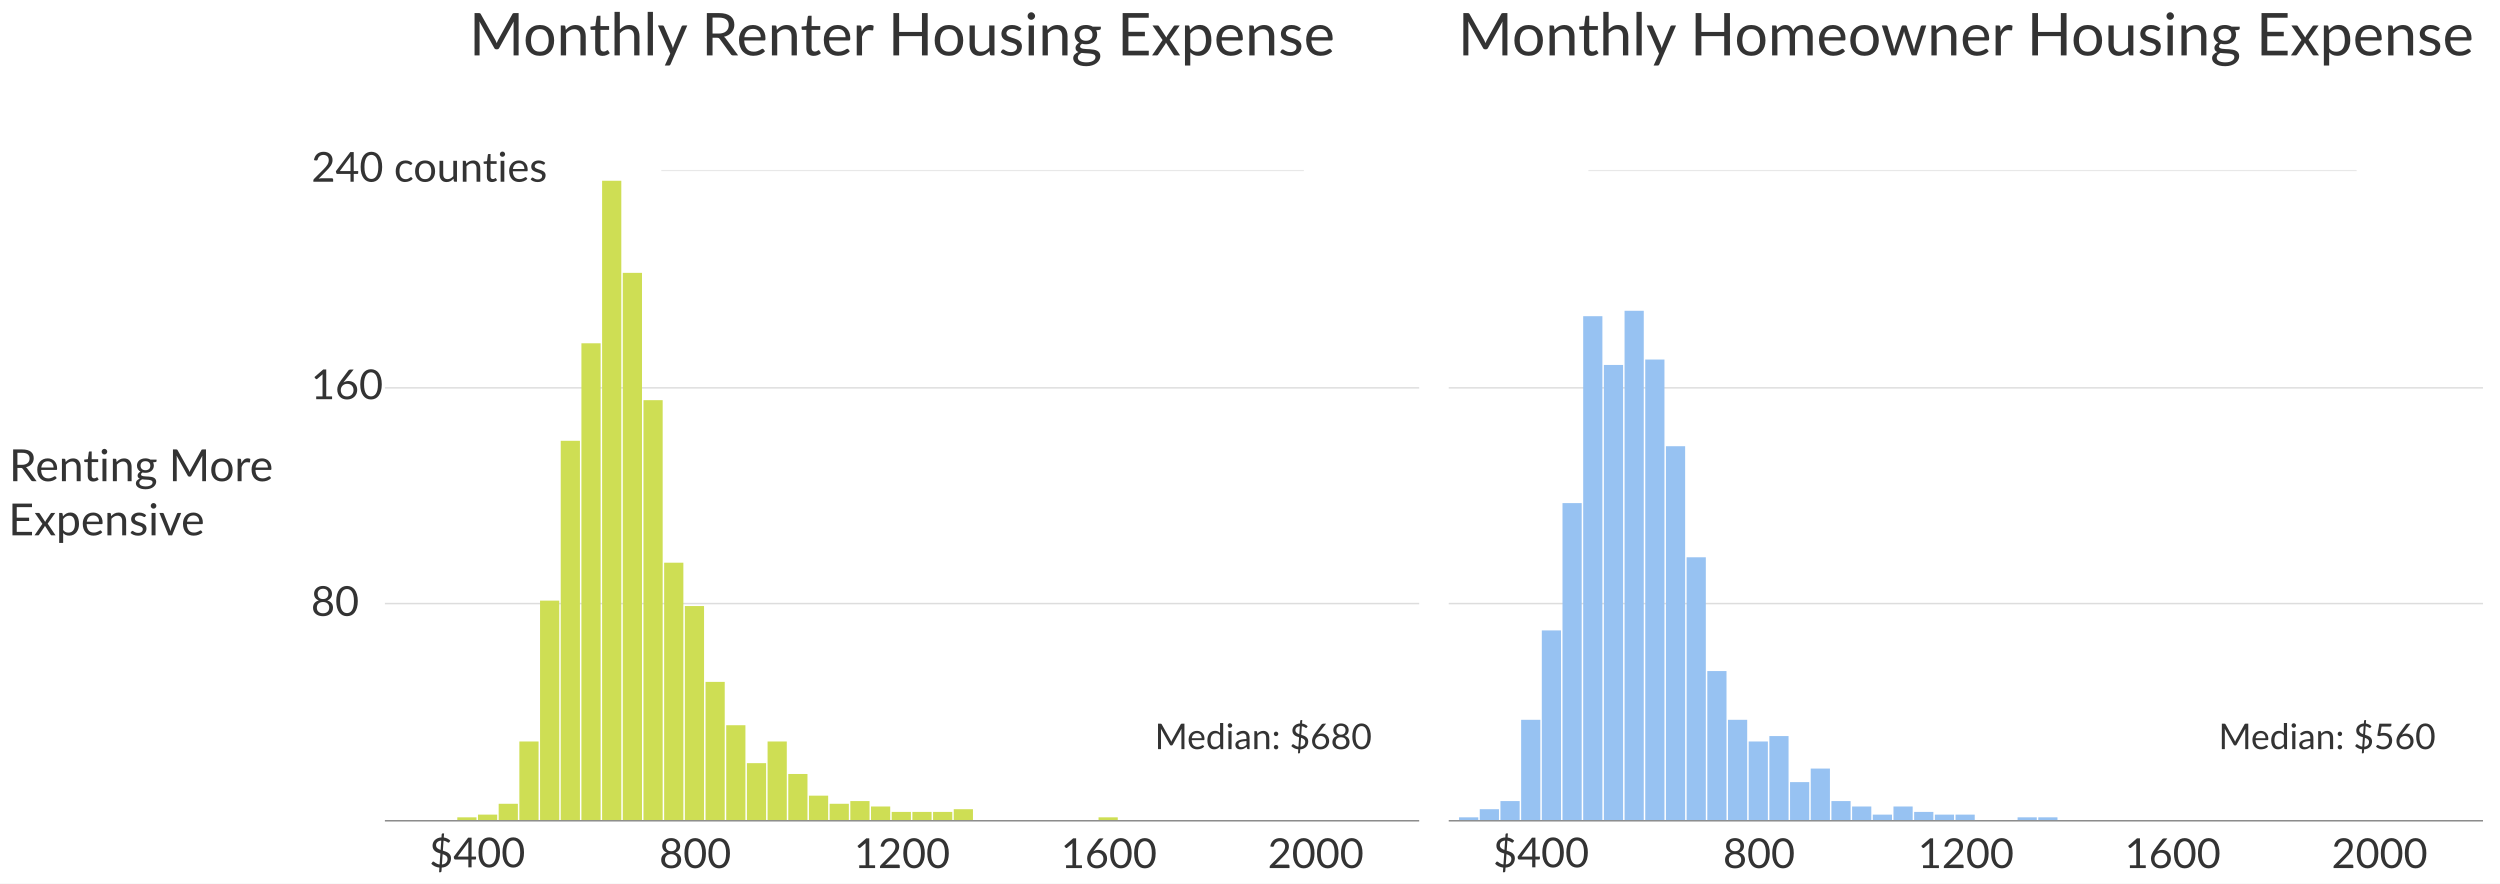
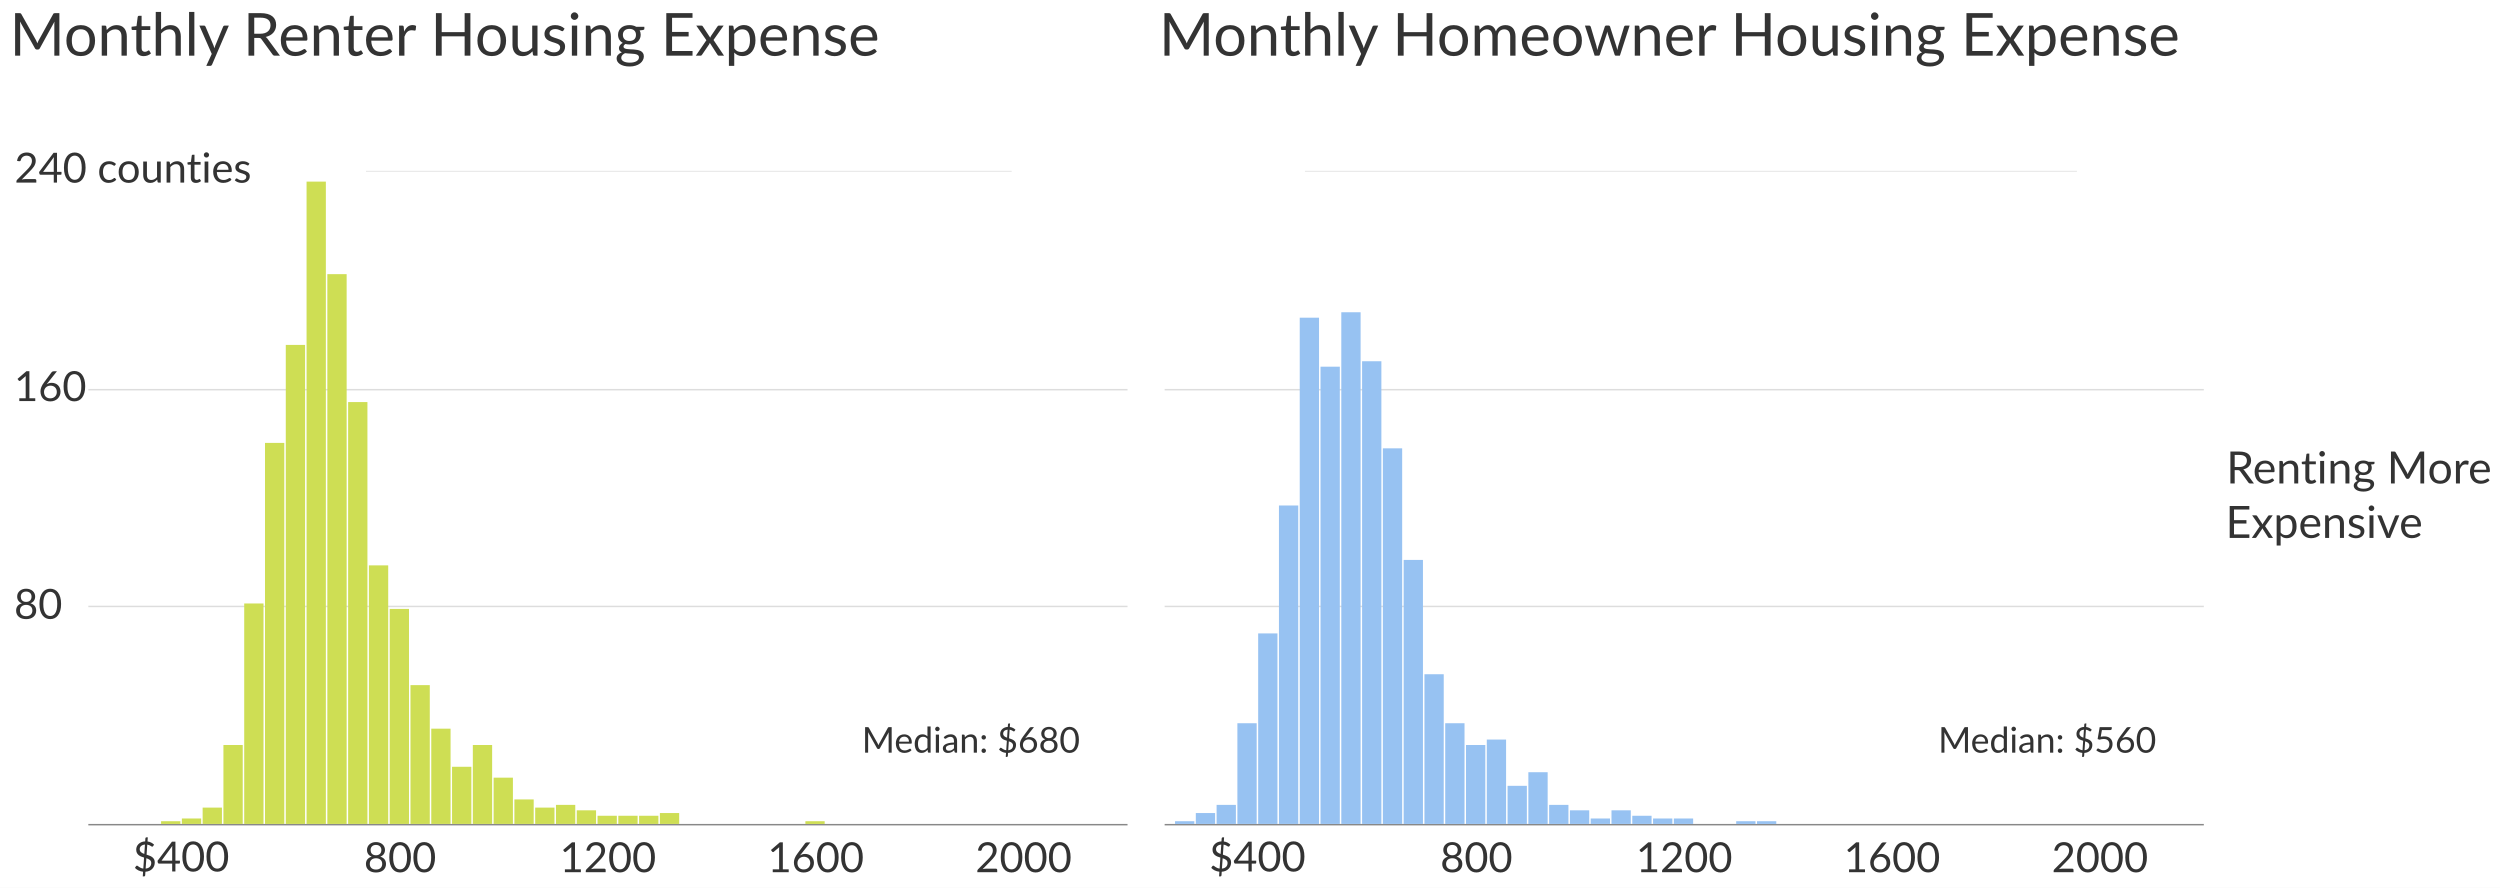
- <svg xmlns="http://www.w3.org/2000/svg" class="marks" width="1692" height="598" viewBox="0 0 1692 598" version="1.1">
-   <rect width="1692" height="598" style="fill: white;" />
-   <g transform="translate(260,5)">
+ <svg xmlns="http://www.w3.org/2000/svg" class="marks" width="1684" height="598" viewBox="0 0 1684 598" version="1.1">
+   <rect width="1684" height="598" style="fill: white;" />
+   <g transform="translate(59,5)">
    <g class="mark-group role-frame root">
      <g transform="translate(0,0)">
        <path class="background" d="M0,0h0v550h0Z" style="fill: none;" />
        <g>
          <g class="mark-group role-scope concat_0_group">
            <g transform="translate(0,0)">
              <path class="background" d="M0.5,0.5h700v550h-700Z" style="fill: none; stroke: #ddd; stroke-opacity: 0;" />
              <g>
                <g class="mark-group role-axis">
                  <g transform="translate(0.5,0.5)">
                    <path class="background" d="M0,0h0v0h0Z" style="pointer-events: none; fill: none;" />
                    <g>
                      <g class="mark-rule role-axis-grid" style="pointer-events: none;">
                        <line transform="translate(0,403)" x2="700" y2="0" style="fill: none; stroke: #ddd; stroke-opacity: 1; stroke-width: 1; opacity: 1;" />
                        <line transform="translate(0,257)" x2="700" y2="0" style="fill: none; stroke: #ddd; stroke-opacity: 1; stroke-width: 1; opacity: 1;" />
                      </g>
                    </g>
                    <path class="foreground" d="" style="pointer-events: none; display: none; fill: none;" />
                  </g>
                </g>
                <g class="mark-group role-axis">
                  <g transform="translate(0.5,550.5)">
                    <path class="background" d="M0,0h0v0h0Z" style="pointer-events: none; fill: none;" />
                    <g>
                      <g class="mark-text role-axis-label" style="pointer-events: none;">
-                         <text text-anchor="middle" transform="translate(210,32)" style="font-family: Lato; font-size: 28px; fill: #000; fill-opacity: 0.8; opacity: 1;">800</text>
-                         <text text-anchor="middle" transform="translate(350,32)" style="font-family: Lato; font-size: 28px; fill: #000; fill-opacity: 0.8; opacity: 1;">1200</text>
-                         <text text-anchor="middle" transform="translate(490,32)" style="font-family: Lato; font-size: 28px; fill: #000; fill-opacity: 0.8; opacity: 1;">1600</text>
-                         <text text-anchor="middle" transform="translate(630,32)" style="font-family: Lato; font-size: 28px; fill: #000; fill-opacity: 0.8; opacity: 1;">2000</text>
+                         <text text-anchor="middle" transform="translate(210,32)" style="font-family: Lato, Calibri, Arial; font-size: 28px; fill: #000; fill-opacity: 0.8; opacity: 1;">800</text>
+                         <text text-anchor="middle" transform="translate(350,32)" style="font-family: Lato, Calibri, Arial; font-size: 28px; fill: #000; fill-opacity: 0.8; opacity: 1;">1200</text>
+                         <text text-anchor="middle" transform="translate(490,32)" style="font-family: Lato, Calibri, Arial; font-size: 28px; fill: #000; fill-opacity: 0.8; opacity: 1;">1600</text>
+                         <text text-anchor="middle" transform="translate(630,32)" style="font-family: Lato, Calibri, Arial; font-size: 28px; fill: #000; fill-opacity: 0.8; opacity: 1;">2000</text>
                      </g>
                      <g class="mark-rule role-axis-domain" style="pointer-events: none;">
                        <line transform="translate(0,0)" x2="700" y2="0" style="fill: none; stroke: #888; stroke-width: 1; opacity: 1;" />
                      </g>
                      <g class="mark-text role-axis-title" style="pointer-events: none;">
-                         <text text-anchor="middle" transform="translate(350,-518)" style="font-family: Lato; font-size: 40px; font-weight: normal; fill: #000; fill-opacity: 0.8; opacity: 1;">Monthly Renter Housing Expense</text>
-                       </g>
-                     </g>
-                     <path class="foreground" d="" style="pointer-events: none; display: none; fill: none;" />
-                   </g>
-                 </g>
-                 <g class="mark-group role-axis">
-                   <g transform="translate(0.5,0.5)">
-                     <path class="background" d="M0,0h0v0h0Z" style="pointer-events: none; fill: none;" />
-                     <g>
-                       <g class="mark-text role-axis-label" style="pointer-events: none;">
-                         <text text-anchor="start" transform="translate(-50,411.3333)" style="font-family: Lato; font-size: 28px; fill: #000; fill-opacity: 0.8; opacity: 1;">80</text>
-                         <text text-anchor="start" transform="translate(-50,264.6667)" style="font-family: Lato; font-size: 28px; fill: #000; fill-opacity: 0.8; opacity: 1;">160</text>
+                         <text text-anchor="middle" transform="translate(240,-518)" style="font-family: Lato, Calibri, Arial; font-size: 40px; font-weight: normal; fill: #000; fill-opacity: 0.8; opacity: 1;">Monthly Renter Housing Expense</text>
+                       </g>
+                     </g>
+                     <path class="foreground" d="" style="pointer-events: none; display: none; fill: none;" />
+                   </g>
+                 </g>
+                 <g class="mark-group role-axis">
+                   <g transform="translate(0.5,0.5)">
+                     <path class="background" d="M0,0h0v0h0Z" style="pointer-events: none; fill: none;" />
+                     <g>
+                       <g class="mark-text role-axis-label" style="pointer-events: none;">
+                         <text text-anchor="start" transform="translate(-50,411.3333)" style="font-family: Lato, Calibri, Arial; font-size: 28px; fill: #000; fill-opacity: 0.8; opacity: 1;">80</text>
+                         <text text-anchor="start" transform="translate(-50,264.6667)" style="font-family: Lato, Calibri, Arial; font-size: 28px; fill: #000; fill-opacity: 0.8; opacity: 1;">160</text>
                      </g>
                      <g class="mark-rule role-axis-domain" style="pointer-events: none;">
                        <line transform="translate(0,550)" x2="0" y2="-550" style="fill: none; stroke: #888; stroke-width: 0; opacity: 1;" />
                      </g>
                    </g>
                    <path class="foreground" d="" style="pointer-events: none; display: none; fill: none;" />
                  </g>
                </g>
                <g class="mark-text role-mark concat_0_layer_0_marks">
                  <text text-anchor="middle" transform="translate(405,109)" style="font-family: sans-serif; font-size: 11.5px; font-weight: bold; fill: black; opacity: 0.09;">____________________________________________________________________________________________</text>
                </g>
                <g class="mark-rect role-mark concat_0_layer_1_marks">
                  <path d="M259.5,496.833h13v53.167h-13Z" style="fill: #cede54;" />
                  <path d="M133.5,227.333h13v322.667h-13Z" style="fill: #cede54;" />
                  <path d="M175.5,265.833h13v284.167h-13Z" style="fill: #cede54;" />
                  <path d="M161.5,179.667h13v370.333h-13Z" style="fill: #cede54;" />
                  <path d="M105.5,401.5h13v148.5h-13Z" style="fill: #cede54;" />
                  <path d="M119.5,293.333h13v256.667h-13Z" style="fill: #cede54;" />
                  <path d="M203.5,405.167h13v144.833h-13Z" style="fill: #cede54;" />
                  <path d="M147.5,117.333h13v432.667h-13Z" style="fill: #cede54;" />
                  <path d="M189.5,375.833h13v174.167h-13Z" style="fill: #cede54;" />
                  <path d="M217.5,456.5h13v93.5h-13Z" style="fill: #cede54;" />
                  <path d="M273.5,518.833h13v31.167h-13Z" style="fill: #cede54;" />
                  <path d="M385.5,542.667h13v7.333h-13Z" style="fill: #cede54;" />
                  <path d="M371.5,544.5h13v5.5h-13Z" style="fill: #cede54;" />
                  <path d="M231.5,485.833h13v64.167h-13Z" style="fill: #cede54;" />
                  <path d="M301.5,539h13v11h-13Z" style="fill: #cede54;" />
                  <path d="M357.5,544.5h13v5.5h-13Z" style="fill: #cede54;" />
                  <path d="M287.5,533.5h13v16.5h-13Z" style="fill: #cede54;" />
                  <path d="M91.5,496.833h13v53.167h-13Z" style="fill: #cede54;" />
                  <path d="M315.5,537.167h13v12.833h-13Z" style="fill: #cede54;" />
                  <path d="M245.5,511.5h13v38.5h-13Z" style="fill: #cede54;" />
                  <path d="M77.5,539h13v11h-13Z" style="fill: #cede54;" />
                  <path d="M329.5,540.833h13v9.167h-13Z" style="fill: #cede54;" />
                  <path d="M483.5,548.167h13v1.833h-13Z" style="fill: #cede54;" />
                  <path d="M343.5,544.5h13v5.5h-13Z" style="fill: #cede54;" />
                  <path d="M49.5,548.167h13v1.833h-13Z" style="fill: #cede54;" />
                  <path d="M63.5,546.333h13v3.667h-13Z" style="fill: #cede54;" />
                </g>
                <g class="mark-text role-mark concat_0_layer_2_marks">
                  <text text-anchor="middle" transform="translate(63,582)" style="font-family: lato; font-size: 28px; fill: black; opacity: 0.8;">$400</text>
                </g>
                <g class="mark-text role-mark concat_0_layer_3_marks">
                  <text text-anchor="middle" transform="translate(30.55,118)" style="font-family: lato; font-size: 28px; fill: black; opacity: 0.8;">240 counties</text>
                </g>
                <g class="mark-text role-mark concat_0_layer_4_marks">
-                   <text text-anchor="middle" transform="translate(-164.5,320.6667)" style="font-family: lato; font-size: 30px; fill: black; opacity: 0.8;">Renting More</text>
+                   <text text-anchor="middle" transform="translate(0,320.6667)" style="font-family: lato; font-size: 30px; fill: black; opacity: 0.8;" />
                </g>
                <g class="mark-text role-mark concat_0_layer_5_marks">
-                   <text text-anchor="middle" transform="translate(-187.95,357.3333)" style="font-family: lato; font-size: 30px; fill: black; opacity: 0.8;">Expensive</text>
+                   <text text-anchor="middle" transform="translate(0,357.3333)" style="font-family: lato; font-size: 30px; fill: black; opacity: 0.8;" />
                </g>
                <g class="mark-text role-mark concat_0_layer_6_marks">
                  <text text-anchor="middle" transform="translate(595,502)" style="font-family: lato; font-size: 24px; fill: black; opacity: 0.8;">Median: $680</text>
                </g>
              </g>
              <path class="foreground" d="" style="display: none; fill: none;" />
            </g>
          </g>
          <g class="mark-group role-scope concat_1_group">
-             <g transform="translate(720,0)">
+             <g transform="translate(725,0)">
              <path class="background" d="M0.5,0.5h700v550h-700Z" style="fill: none; stroke: #ddd; stroke-opacity: 0;" />
              <g>
                <g class="mark-group role-axis">
                  <g transform="translate(0.5,0.5)">
                    <path class="background" d="M0,0h0v0h0Z" style="pointer-events: none; fill: none;" />
                    <g>
                      <g class="mark-rule role-axis-grid" style="pointer-events: none;">
                        <line transform="translate(0,403)" x2="700" y2="0" style="fill: none; stroke: #ddd; stroke-opacity: 1; stroke-width: 1; opacity: 1;" />
                        <line transform="translate(0,257)" x2="700" y2="0" style="fill: none; stroke: #ddd; stroke-opacity: 1; stroke-width: 1; opacity: 1;" />
                      </g>
                    </g>
                    <path class="foreground" d="" style="pointer-events: none; display: none; fill: none;" />
                  </g>
                </g>
                <g class="mark-group role-axis">
                  <g transform="translate(0.5,550.5)">
                    <path class="background" d="M0,0h0v0h0Z" style="pointer-events: none; fill: none;" />
                    <g>
                      <g class="mark-text role-axis-label" style="pointer-events: none;">
-                         <text text-anchor="middle" transform="translate(210,32)" style="font-family: Lato; font-size: 28px; fill: #000; fill-opacity: 0.8; opacity: 1;">800</text>
-                         <text text-anchor="middle" transform="translate(350,32)" style="font-family: Lato; font-size: 28px; fill: #000; fill-opacity: 0.8; opacity: 1;">1200</text>
-                         <text text-anchor="middle" transform="translate(490,32)" style="font-family: Lato; font-size: 28px; fill: #000; fill-opacity: 0.8; opacity: 1;">1600</text>
-                         <text text-anchor="middle" transform="translate(630,32)" style="font-family: Lato; font-size: 28px; fill: #000; fill-opacity: 0.8; opacity: 1;">2000</text>
+                         <text text-anchor="middle" transform="translate(210,32)" style="font-family: Lato, Calibri, Arial; font-size: 28px; fill: #000; fill-opacity: 0.8; opacity: 1;">800</text>
+                         <text text-anchor="middle" transform="translate(350,32)" style="font-family: Lato, Calibri, Arial; font-size: 28px; fill: #000; fill-opacity: 0.8; opacity: 1;">1200</text>
+                         <text text-anchor="middle" transform="translate(490,32)" style="font-family: Lato, Calibri, Arial; font-size: 28px; fill: #000; fill-opacity: 0.8; opacity: 1;">1600</text>
+                         <text text-anchor="middle" transform="translate(630,32)" style="font-family: Lato, Calibri, Arial; font-size: 28px; fill: #000; fill-opacity: 0.8; opacity: 1;">2000</text>
                      </g>
                      <g class="mark-rule role-axis-domain" style="pointer-events: none;">
                        <line transform="translate(0,0)" x2="700" y2="0" style="fill: none; stroke: #888; stroke-width: 1; opacity: 1;" />
                      </g>
                      <g class="mark-text role-axis-title" style="pointer-events: none;">
-                         <text text-anchor="middle" transform="translate(350,-518)" style="font-family: Lato; font-size: 40px; font-weight: normal; fill: #000; fill-opacity: 0.8; opacity: 1;">Monthly Homeowner Housing Expense</text>
-                       </g>
-                     </g>
-                     <path class="foreground" d="" style="pointer-events: none; display: none; fill: none;" />
-                   </g>
-                 </g>
-                 <g class="mark-group role-axis">
-                   <g transform="translate(0.5,0.5)">
-                     <path class="background" d="M0,0h0v0h0Z" style="pointer-events: none; fill: none;" />
-                     <g>
-                       <g class="mark-text role-axis-label" style="pointer-events: none;">
-                         <text text-anchor="start" transform="translate(0,411.3333)" style="font-family: Lato; font-size: 28px; fill: #000; fill-opacity: 0; opacity: 1;">80</text>
-                         <text text-anchor="start" transform="translate(0,264.6667)" style="font-family: Lato; font-size: 28px; fill: #000; fill-opacity: 0; opacity: 1;">160</text>
+                         <text text-anchor="middle" transform="translate(340,-518)" style="font-family: Lato, Calibri, Arial; font-size: 40px; font-weight: normal; fill: #000; fill-opacity: 0.8; opacity: 1;">Monthly Homeowner Housing Expense</text>
+                       </g>
+                     </g>
+                     <path class="foreground" d="" style="pointer-events: none; display: none; fill: none;" />
+                   </g>
+                 </g>
+                 <g class="mark-group role-axis">
+                   <g transform="translate(0.5,0.5)">
+                     <path class="background" d="M0,0h0v0h0Z" style="pointer-events: none; fill: none;" />
+                     <g>
+                       <g class="mark-text role-axis-label" style="pointer-events: none;">
+                         <text text-anchor="start" transform="translate(0,411.3333)" style="font-family: Lato, Calibri, Arial; font-size: 28px; fill: #000; fill-opacity: 0; opacity: 1;">80</text>
+                         <text text-anchor="start" transform="translate(0,264.6667)" style="font-family: Lato, Calibri, Arial; font-size: 28px; fill: #000; fill-opacity: 0; opacity: 1;">160</text>
                      </g>
                      <g class="mark-rule role-axis-domain" style="pointer-events: none;">
                        <line transform="translate(0,550)" x2="0" y2="-550" style="fill: none; stroke: #888; stroke-width: 0; opacity: 1;" />
                      </g>
                    </g>
                    <path class="foreground" d="" style="pointer-events: none; display: none; fill: none;" />
                  </g>
                </g>
                <g class="mark-text role-mark concat_1_layer_0_marks">
                  <text text-anchor="middle" transform="translate(355,109)" style="font-family: sans-serif; font-size: 11.5px; font-weight: bold; fill: black; opacity: 0.09;">______________________________________________________________________________________________________________</text>
                </g>
                <g class="mark-rect role-mark concat_1_layer_1_marks">
                  <path d="M231.5,524.333h13v25.667h-13Z" style="fill: #97c2f2;" />
                  <path d="M245.5,515.167h13v34.833h-13Z" style="fill: #97c2f2;" />
                  <path d="M105.5,242h13v308h-13Z" style="fill: #97c2f2;" />
                  <path d="M133.5,238.333h13v311.667h-13Z" style="fill: #97c2f2;" />
                  <path d="M119.5,205.333h13v344.667h-13Z" style="fill: #97c2f2;" />
                  <path d="M147.5,297h13v253h-13Z" style="fill: #97c2f2;" />
                  <path d="M91.5,209h13v341h-13Z" style="fill: #97c2f2;" />
                  <path d="M77.5,335.5h13v214.5h-13Z" style="fill: #97c2f2;" />
                  <path d="M63.5,421.667h13v128.333h-13Z" style="fill: #97c2f2;" />
                  <path d="M175.5,449.167h13v100.833h-13Z" style="fill: #97c2f2;" />
                  <path d="M49.5,482.167h13v67.833h-13Z" style="fill: #97c2f2;" />
                  <path d="M161.5,372.167h13v177.833h-13Z" style="fill: #97c2f2;" />
                  <path d="M217.5,493.167h13v56.833h-13Z" style="fill: #97c2f2;" />
                  <path d="M315.5,544.5h13v5.5h-13Z" style="fill: #97c2f2;" />
                  <path d="M189.5,482.167h13v67.833h-13Z" style="fill: #97c2f2;" />
                  <path d="M203.5,496.833h13v53.167h-13Z" style="fill: #97c2f2;" />
                  <path d="M7.5,548.167h13v1.833h-13Z" style="fill: #97c2f2;" />
                  <path d="M301.5,540.833h13v9.167h-13Z" style="fill: #97c2f2;" />
                  <path d="M273.5,540.833h13v9.167h-13Z" style="fill: #97c2f2;" />
                  <path d="M385.5,548.167h13v1.833h-13Z" style="fill: #97c2f2;" />
                  <path d="M287.5,546.333h13v3.667h-13Z" style="fill: #97c2f2;" />
                  <path d="M343.5,546.333h13v3.667h-13Z" style="fill: #97c2f2;" />
                  <path d="M259.5,537.167h13v12.833h-13Z" style="fill: #97c2f2;" />
                  <path d="M399.5,548.167h13v1.833h-13Z" style="fill: #97c2f2;" />
                  <path d="M35.5,537.167h13v12.833h-13Z" style="fill: #97c2f2;" />
                  <path d="M21.5,542.667h13v7.333h-13Z" style="fill: #97c2f2;" />
                  <path d="M329.5,546.333h13v3.667h-13Z" style="fill: #97c2f2;" />
                </g>
                <g class="mark-text role-mark concat_1_layer_2_marks">
                  <text text-anchor="middle" transform="translate(63,582)" style="font-family: lato; font-size: 28px; fill: black; opacity: 0.8;">$400</text>
                </g>
                <g class="mark-text role-mark concat_1_layer_3_marks">
                  <text text-anchor="middle" transform="translate(532.55,118)" style="font-family: lato; font-size: 28px; fill: black; opacity: 0;">240 counties</text>
                </g>
                <g class="mark-text role-mark concat_1_layer_4_marks">
-                   <text text-anchor="middle" transform="translate(0,320.6667)" style="font-family: lato; font-size: 30px; fill: black; opacity: 0.8;" />
+                   <text text-anchor="middle" transform="translate(805,320.6667)" style="font-family: lato; font-size: 30px; fill: black; opacity: 0.8;">Renting More</text>
                </g>
                <g class="mark-text role-mark concat_1_layer_5_marks">
-                   <text text-anchor="middle" transform="translate(0,357.3333)" style="font-family: lato; font-size: 30px; fill: black; opacity: 0.8;" />
+                   <text text-anchor="middle" transform="translate(781.55,357.3333)" style="font-family: lato; font-size: 30px; fill: black; opacity: 0.8;">Expensive</text>
                </g>
                <g class="mark-text role-mark concat_1_layer_6_marks">
                  <text text-anchor="middle" transform="translate(595,502)" style="font-family: lato; font-size: 24px; fill: black; opacity: 0.8;">Median: $560</text>
                </g>
              </g>
              <path class="foreground" d="" style="display: none; fill: none;" />
            </g>
          </g>
        </g>
        <path class="foreground" d="" style="display: none; fill: none;" />
      </g>
    </g>
  </g>
</svg>
